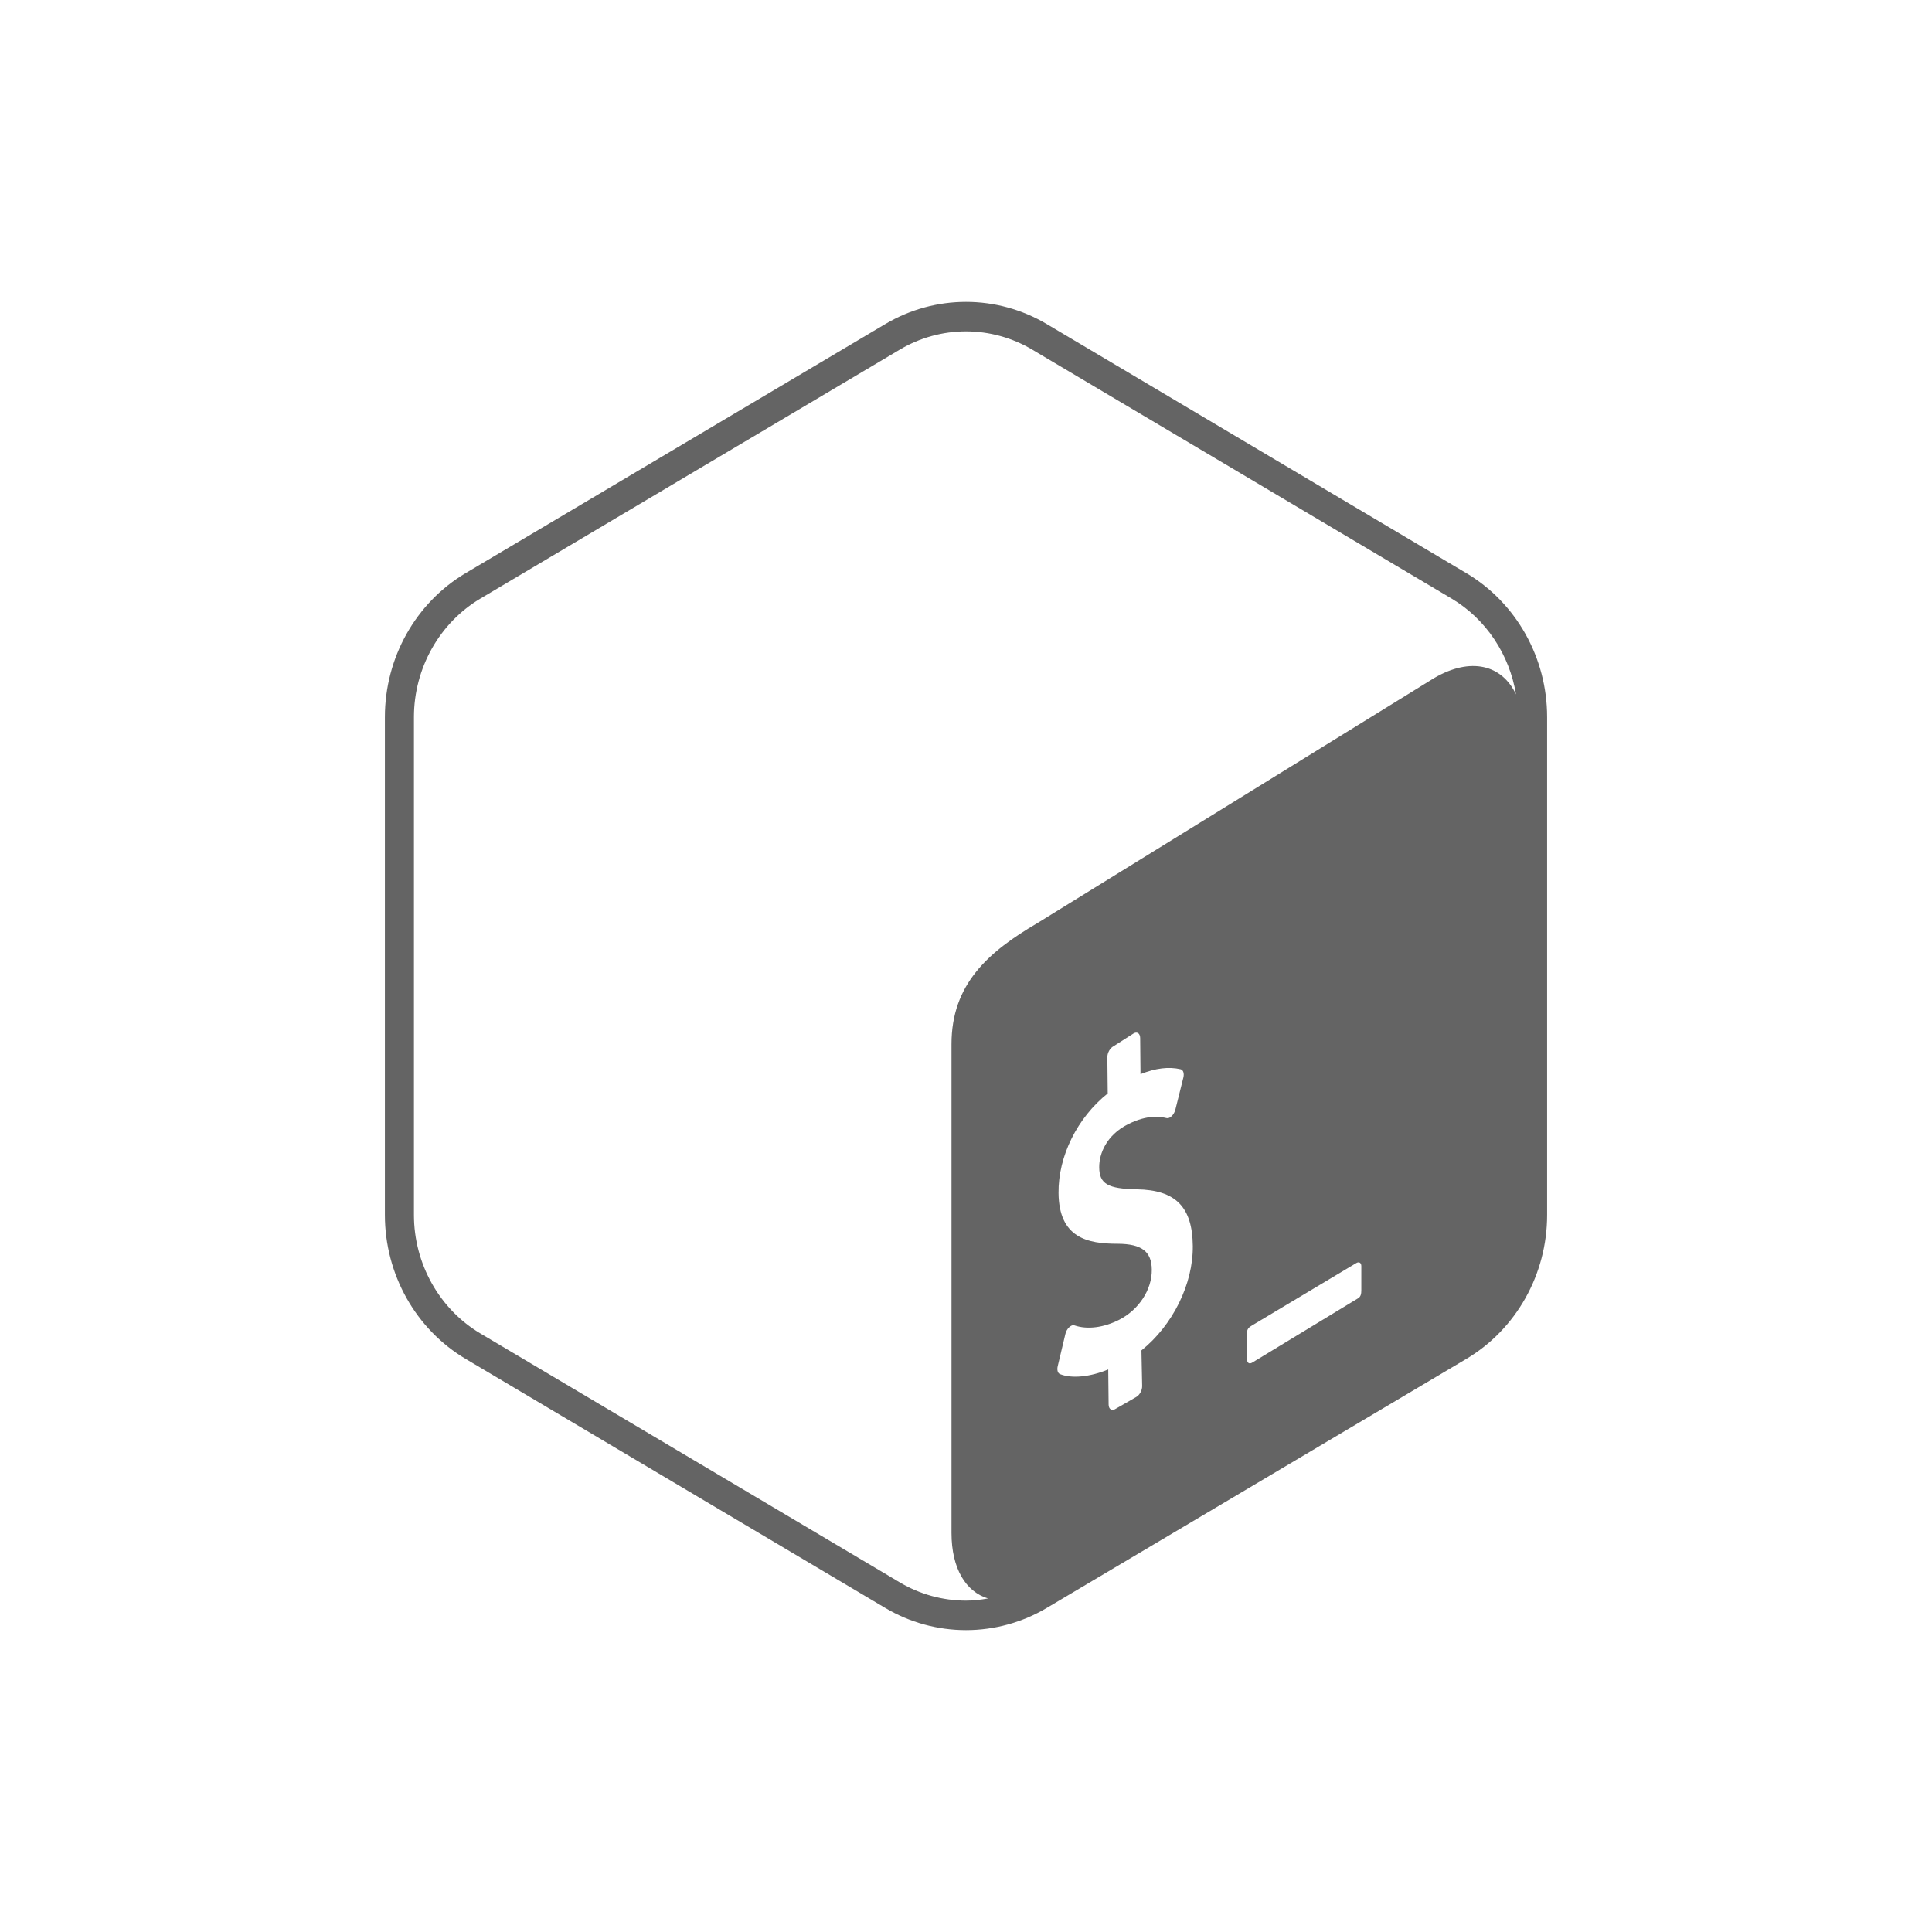
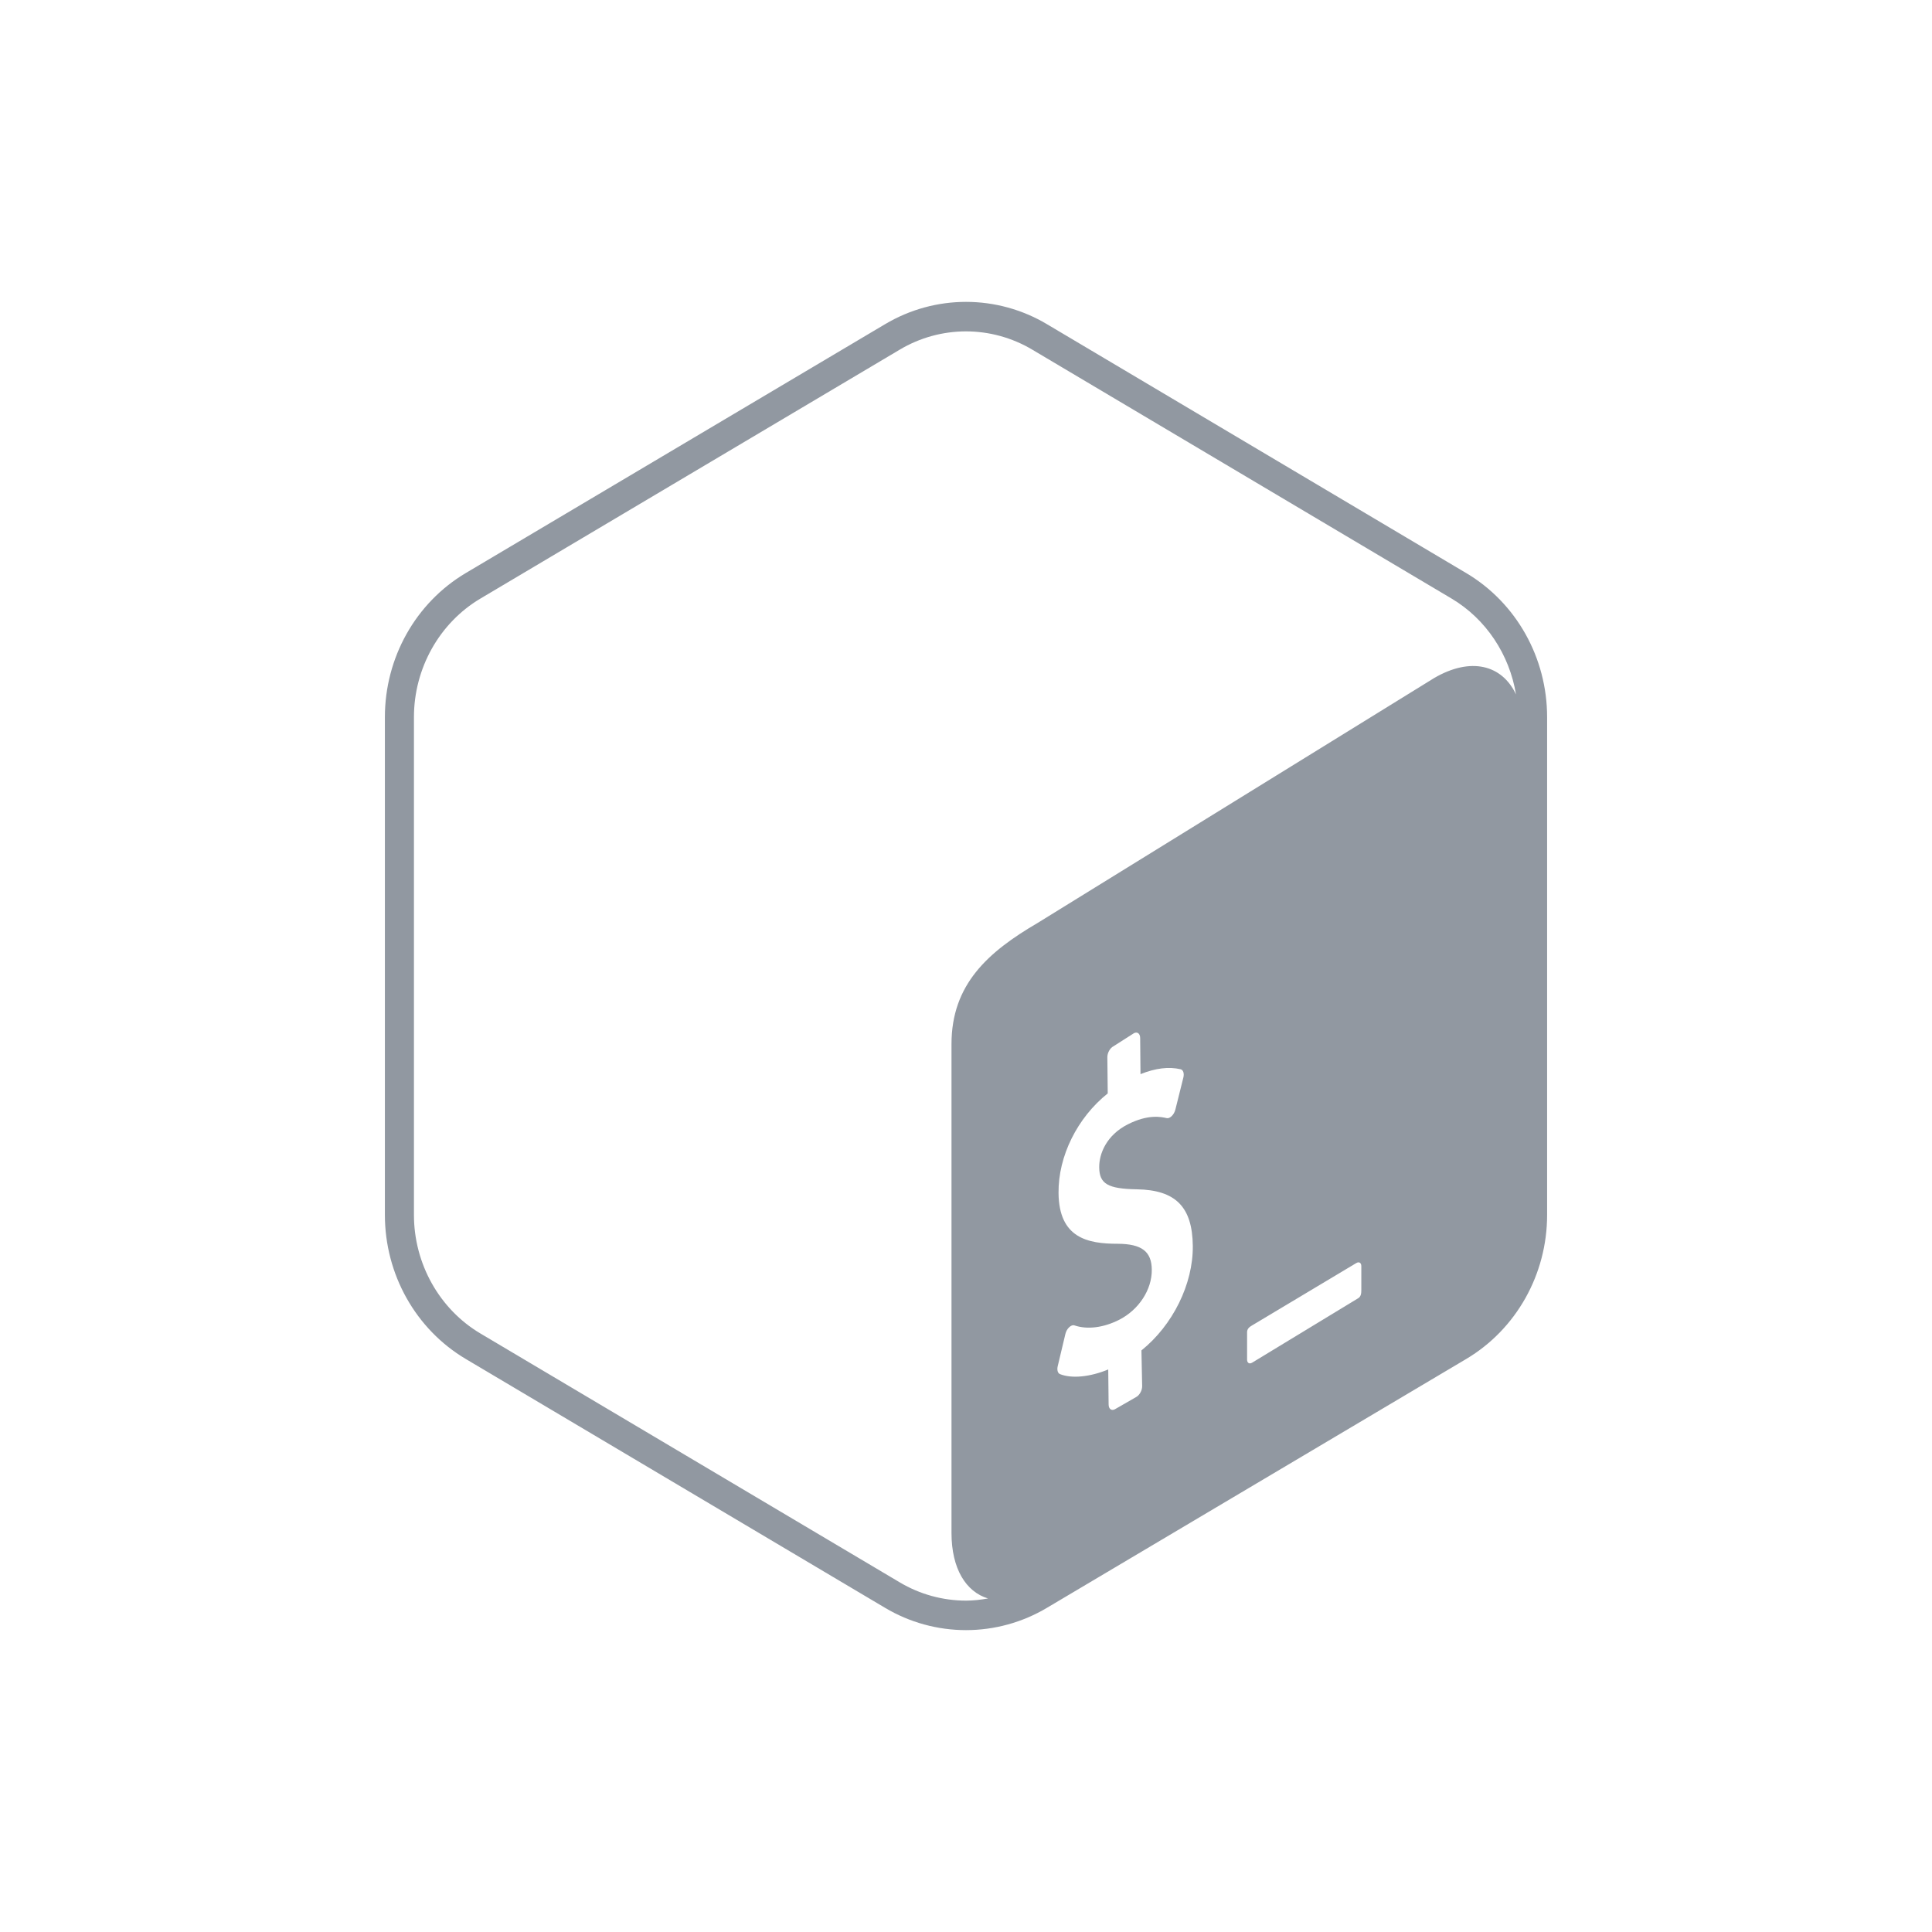
<svg xmlns="http://www.w3.org/2000/svg" width="512" height="512" fill="none" viewBox="0 0 512 512">
-   <path fill="#646464" d="M388.557 151.867 277.428 85.896A41.94 41.94 0 0 0 256 80c-7.407 0-14.799 1.965-21.443 5.91l-111.129 65.957C110.169 159.743 102 174.292 102 190.044v131.927c0 15.737 8.169 30.301 21.443 38.177l111.129 65.956A41.94 41.94 0 0 0 256 432a41.94 41.94 0 0 0 21.428-5.896l111.129-65.956C401.816 352.272 410 337.723 410 321.971V190.044c0-15.752-8.169-30.301-21.443-38.177m-86.064 206.008.191 9.474c.015 1.144-.733 2.45-1.628 2.904l-5.617 3.227c-.895.455-1.628-.103-1.643-1.247l-.103-9.313c-4.81 1.995-9.68 2.479-12.789 1.232-.587-.235-.836-1.1-.601-2.083l2.038-8.565c.162-.675.528-1.349 1.012-1.775.176-.161.352-.293.528-.381.323-.161.631-.205.91-.088 3.358 1.129 7.641.601 11.762-1.481 5.236-2.655 8.742-7.994 8.683-13.303-.044-4.811-2.655-6.82-8.991-6.864-8.066.015-15.605-1.569-15.722-13.449-.103-9.783 4.986-19.962 13.038-26.4l-.102-9.563c-.015-1.173.704-2.464 1.628-2.933l5.426-3.462c.895-.454 1.628.103 1.643 1.276l.088 9.578c4.004-1.599 7.495-2.024 10.648-1.291.689.176.983 1.115.704 2.215l-2.112 8.477c-.161.645-.528 1.291-.953 1.701a2.4 2.4 0 0 1-.558.411 1.2 1.2 0 0 1-.836.132c-1.437-.323-4.869-1.071-10.252 1.657-5.646 2.86-7.626 7.774-7.582 11.411.044 4.356 2.273 5.676 9.988 5.808 10.266.176 14.71 4.664 14.813 15.004.103 10.105-5.309 21.017-13.611 27.691m58.271-15.943c0 .88-.117 1.701-.851 2.127l-28.101 17.072c-.733.425-1.32.058-1.32-.822v-7.245c0-.88.543-1.364 1.276-1.789l27.676-16.559c.733-.425 1.32-.059 1.32.821zm19.301-162.243-105.13 64.93c-13.112 7.67-22.778 16.265-22.778 32.076v129.55c0 9.46 3.814 15.591 9.68 17.366-1.921.337-3.872.572-5.837.572a34.4 34.4 0 0 1-17.556-4.84l-111.129-65.956c-10.868-6.454-17.615-18.495-17.615-31.416V190.044c0-12.921 6.747-24.963 17.615-31.416l111.129-65.97A34.36 34.36 0 0 1 256 87.817a34.44 34.44 0 0 1 17.556 4.84l111.129 65.97c9.152 5.441 15.342 14.857 17.072 25.403-3.696-7.862-11.997-10.003-21.692-4.342" />
+   <path fill="#9198a1" d="M388.557 151.867 277.428 85.896A41.94 41.94 0 0 0 256 80c-7.407 0-14.799 1.965-21.443 5.91l-111.129 65.957C110.169 159.743 102 174.292 102 190.044v131.927c0 15.737 8.169 30.301 21.443 38.177l111.129 65.956A41.94 41.94 0 0 0 256 432a41.94 41.94 0 0 0 21.428-5.896l111.129-65.956C401.816 352.272 410 337.723 410 321.971V190.044c0-15.752-8.169-30.301-21.443-38.177m-86.064 206.008.191 9.474c.015 1.144-.733 2.45-1.628 2.904l-5.617 3.227c-.895.455-1.628-.103-1.643-1.247l-.103-9.313c-4.81 1.995-9.68 2.479-12.789 1.232-.587-.235-.836-1.1-.601-2.083l2.038-8.565c.162-.675.528-1.349 1.012-1.775.176-.161.352-.293.528-.381.323-.161.631-.205.91-.088 3.358 1.129 7.641.601 11.762-1.481 5.236-2.655 8.742-7.994 8.683-13.303-.044-4.811-2.655-6.82-8.991-6.864-8.066.015-15.605-1.569-15.722-13.449-.103-9.783 4.986-19.962 13.038-26.4l-.102-9.563c-.015-1.173.704-2.464 1.628-2.933l5.426-3.462c.895-.454 1.628.103 1.643 1.276l.088 9.578c4.004-1.599 7.495-2.024 10.648-1.291.689.176.983 1.115.704 2.215l-2.112 8.477c-.161.645-.528 1.291-.953 1.701a2.4 2.4 0 0 1-.558.411 1.2 1.2 0 0 1-.836.132c-1.437-.323-4.869-1.071-10.252 1.657-5.646 2.86-7.626 7.774-7.582 11.411.044 4.356 2.273 5.676 9.988 5.808 10.266.176 14.71 4.664 14.813 15.004.103 10.105-5.309 21.017-13.611 27.691m58.271-15.943c0 .88-.117 1.701-.851 2.127l-28.101 17.072c-.733.425-1.32.058-1.32-.822v-7.245c0-.88.543-1.364 1.276-1.789l27.676-16.559c.733-.425 1.32-.059 1.32.821zm19.301-162.243-105.13 64.93c-13.112 7.67-22.778 16.265-22.778 32.076v129.55c0 9.46 3.814 15.591 9.68 17.366-1.921.337-3.872.572-5.837.572a34.4 34.4 0 0 1-17.556-4.84l-111.129-65.956c-10.868-6.454-17.615-18.495-17.615-31.416V190.044c0-12.921 6.747-24.963 17.615-31.416l111.129-65.97A34.36 34.36 0 0 1 256 87.817a34.44 34.44 0 0 1 17.556 4.84l111.129 65.97c9.152 5.441 15.342 14.857 17.072 25.403-3.696-7.862-11.997-10.003-21.692-4.342" />
</svg>
